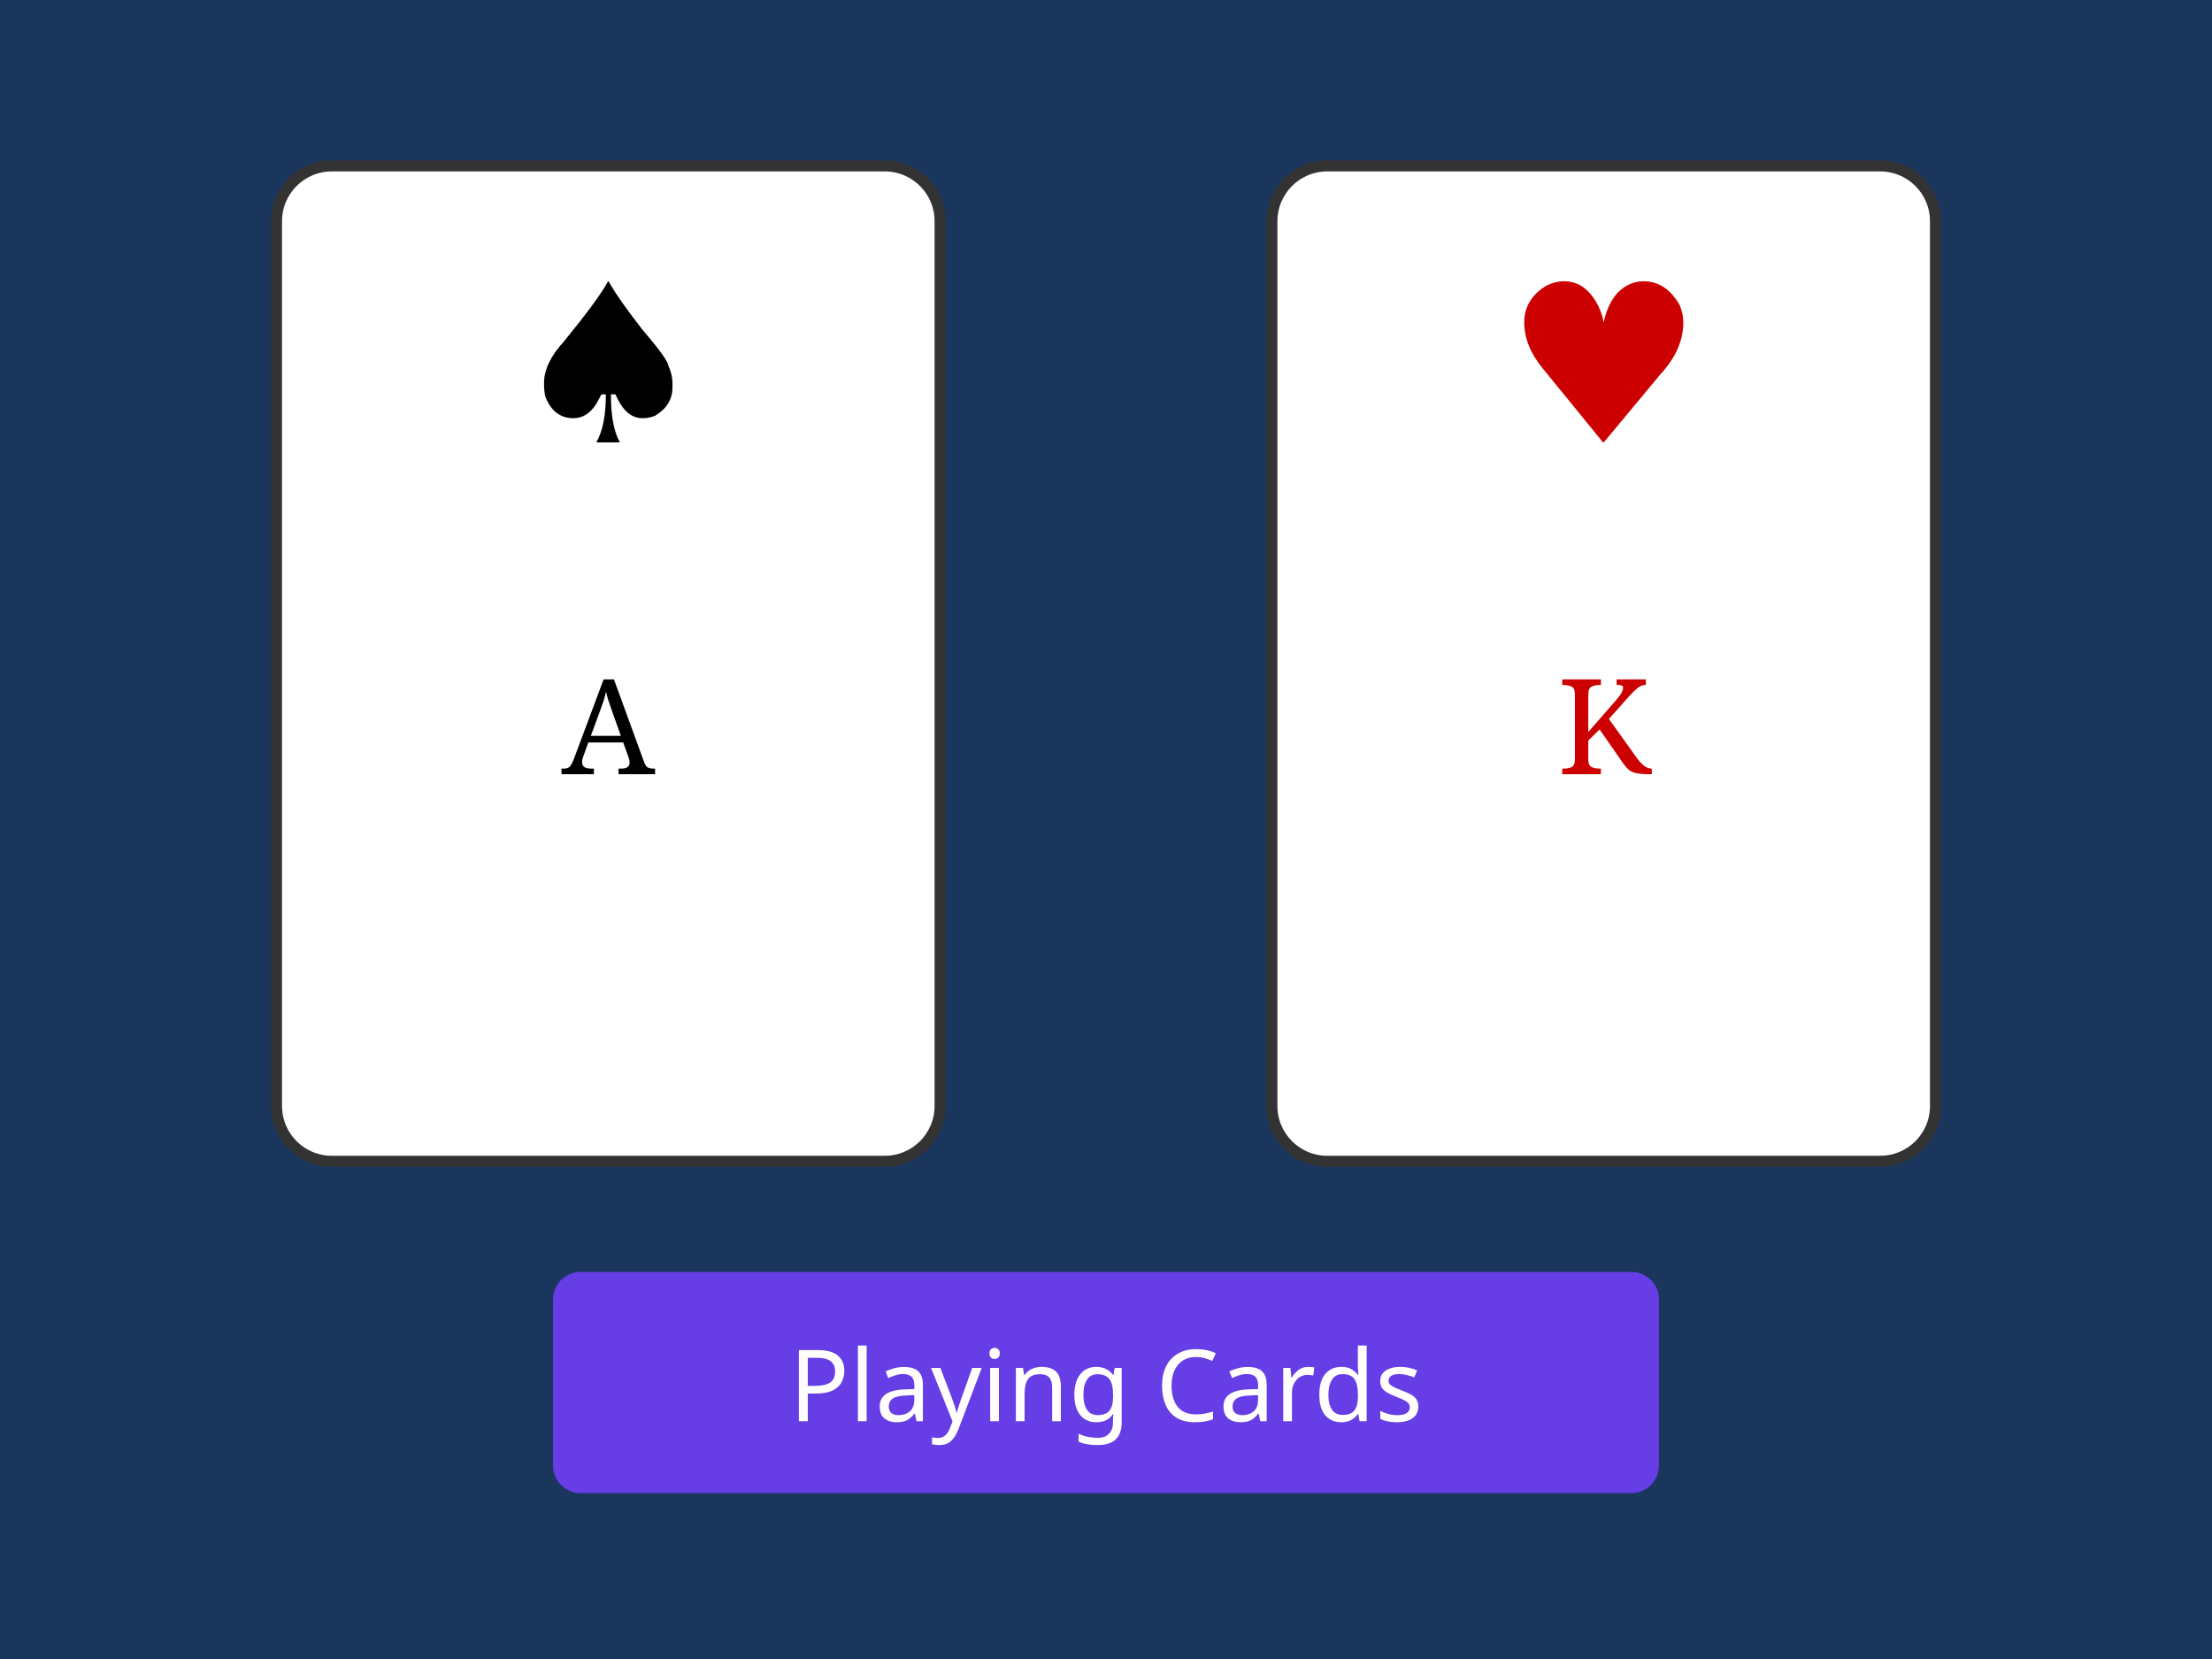
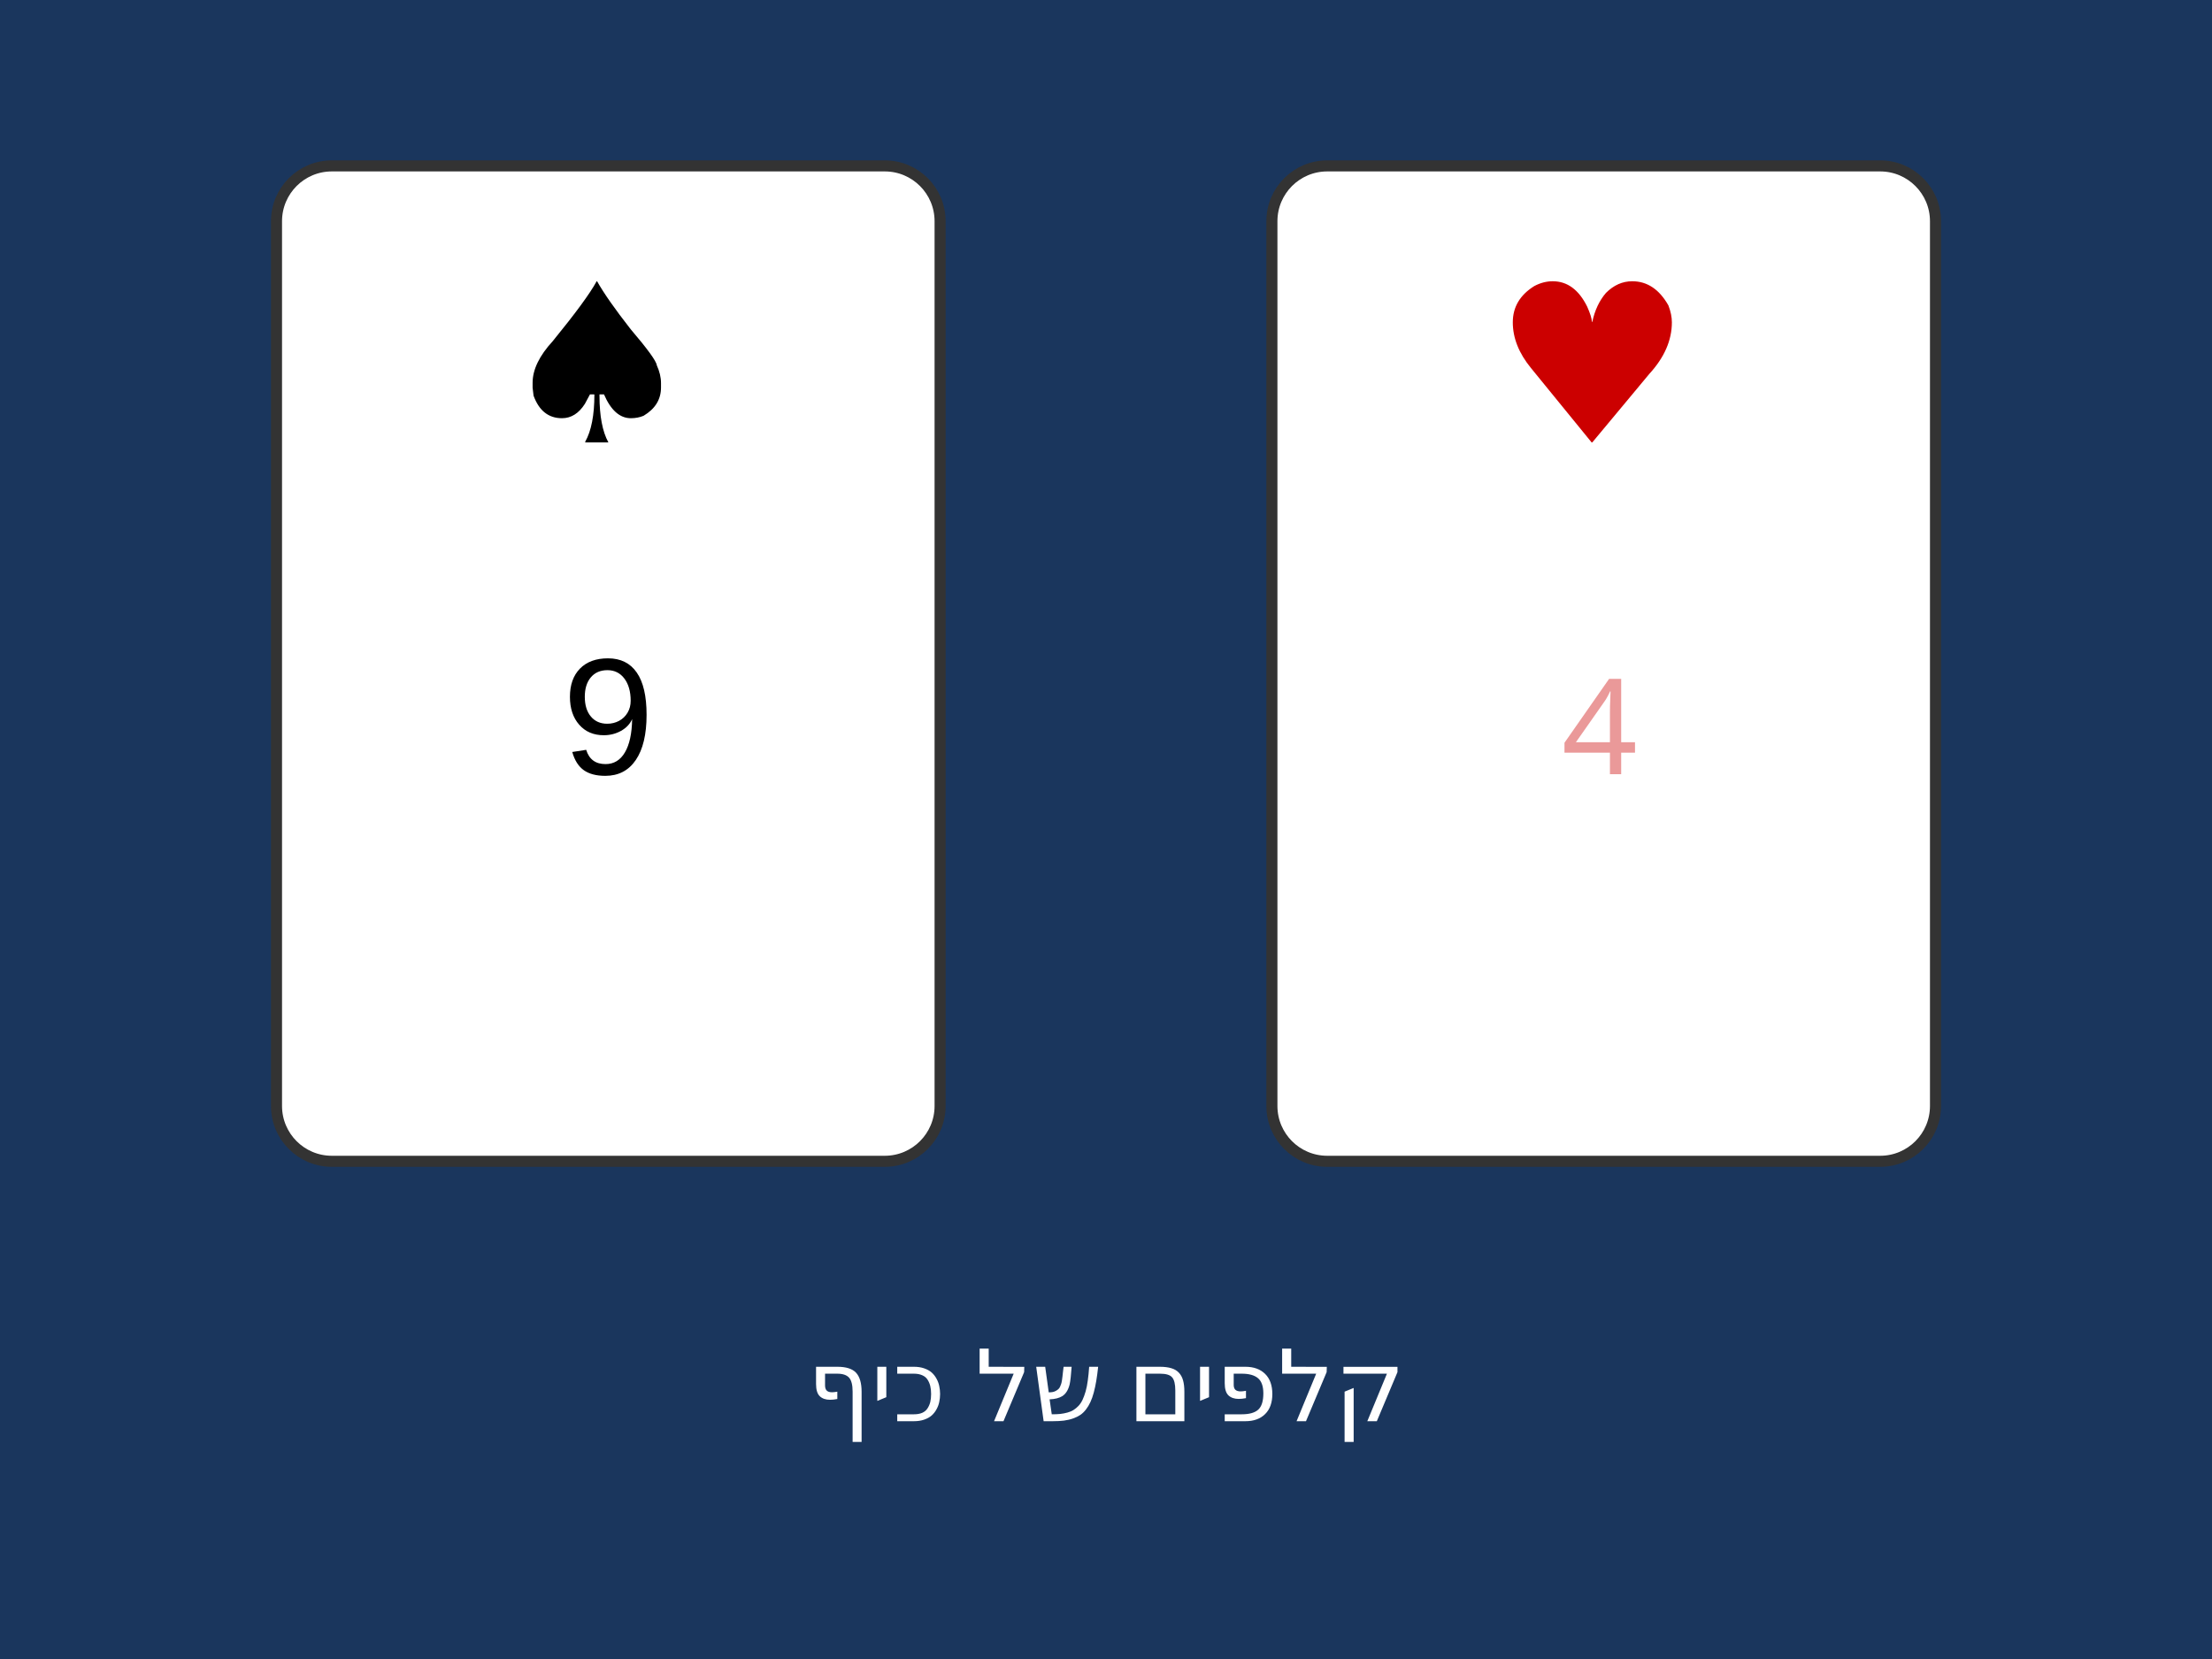
- <svg xmlns="http://www.w3.org/2000/svg" width="400" height="300" viewBox="0 0 400 300">
-   <rect width="400" height="300" fill="#1a365d" />
-   <rect x="50" y="30" width="120" height="180" rx="10" fill="#ffffff" stroke="#333" stroke-width="2" />
-   <rect x="230" y="30" width="120" height="180" rx="10" fill="#ffffff" stroke="#333" stroke-width="2" />
-   <text x="110" y="80" font-family="serif" font-size="40" fill="#000" text-anchor="middle">♠</text>
-   <text x="110" y="140" font-family="serif" font-size="24" fill="#000" text-anchor="middle">A</text>
-   <text x="290" y="80" font-family="serif" font-size="40" fill="#cc0000" text-anchor="middle">♥</text>
-   <text x="290" y="140" font-family="serif" font-size="24" fill="#cc0000" text-anchor="middle">K</text>
-   <rect x="100" y="230" width="200" height="40" rx="5" fill="#673de6" />
-   <text x="200" y="257" font-family="sans-serif" font-size="18" fill="#fff" text-anchor="middle">Playing Cards</text>
+ <svg xmlns="http://www.w3.org/2000/svg" width="100%" height="100%" viewBox="0 0 400 300" version="1.1" xml:space="preserve" style="fill-rule:evenodd;clip-rule:evenodd;">
+   <rect x="0" y="0" width="400" height="300" style="fill:rgb(26,54,93);" />
+   <path d="M170,40C170,34.481 165.519,30 160,30L60,30C54.481,30 50,34.481 50,40L50,200C50,205.519 54.481,210 60,210L160,210C165.519,210 170,205.519 170,200L170,40Z" style="fill:white;stroke:rgb(51,51,51);stroke-width:2px;" />
+   <path d="M350,40C350,34.481 345.519,30 340,30L240,30C234.481,30 230,34.481 230,40L230,200C230,205.519 234.481,210 240,210L340,210C345.519,210 350,205.519 350,200L350,40Z" style="fill:white;stroke:rgb(51,51,51);stroke-width:2px;" />
+   <g transform="matrix(1,0,0,1,110,80)">
+     <text x="-20px" y="0px" style="font-family:'HiraginoSans-W5', 'Hiragino Sans', sans-serif;font-weight:500;font-size:40px;">♠</text>
+   </g>
+   <g transform="matrix(1,0,0,1,110,140)">
+     <g transform="matrix(30,0,0,30,8.34229,0)">
+         </g>
+     <text x="-8.342px" y="0px" style="font-family:'ArialMT', 'Arial', sans-serif;font-size:30px;">9</text>
+   </g>
+   <g transform="matrix(1,0,0,1,290,80)">
+     <text x="-20px" y="0px" style="font-family:'HiraginoSans-W5', 'Hiragino Sans', sans-serif;font-weight:500;font-size:40px;fill:rgb(204,0,0);">♥</text>
+   </g>
+   <g transform="matrix(1,0,0,1,290,140)">
+     <g transform="matrix(24,0,0,24,7.58789,0)">
+         </g>
+     <text x="-7.588px" y="0px" style="font-family:'LucidaGrande', 'Lucida Grande', sans-serif;font-weight:500;font-size:24px;fill:rgb(204,0,0);fill-opacity:0.4;">4</text>
+   </g>
+   <g transform="matrix(1,0,0,1,200,257)">
+     <text x="-54.07px" y="0px" style="font-family:'LucidaGrande', 'Lucida Grande', sans-serif;font-weight:500;font-size:18px;fill:white;">כיף</text>
+     <text x="-23.634px" y="0px" style="font-family:'LucidaGrande', 'Lucida Grande', sans-serif;font-weight:500;font-size:18px;fill:white;">של</text>
+     <text x="3.858px" y="0px" style="font-family:'LucidaGrande', 'Lucida Grande', sans-serif;font-weight:500;font-size:18px;fill:white;">קלפים</text>
+   </g>
</svg>
